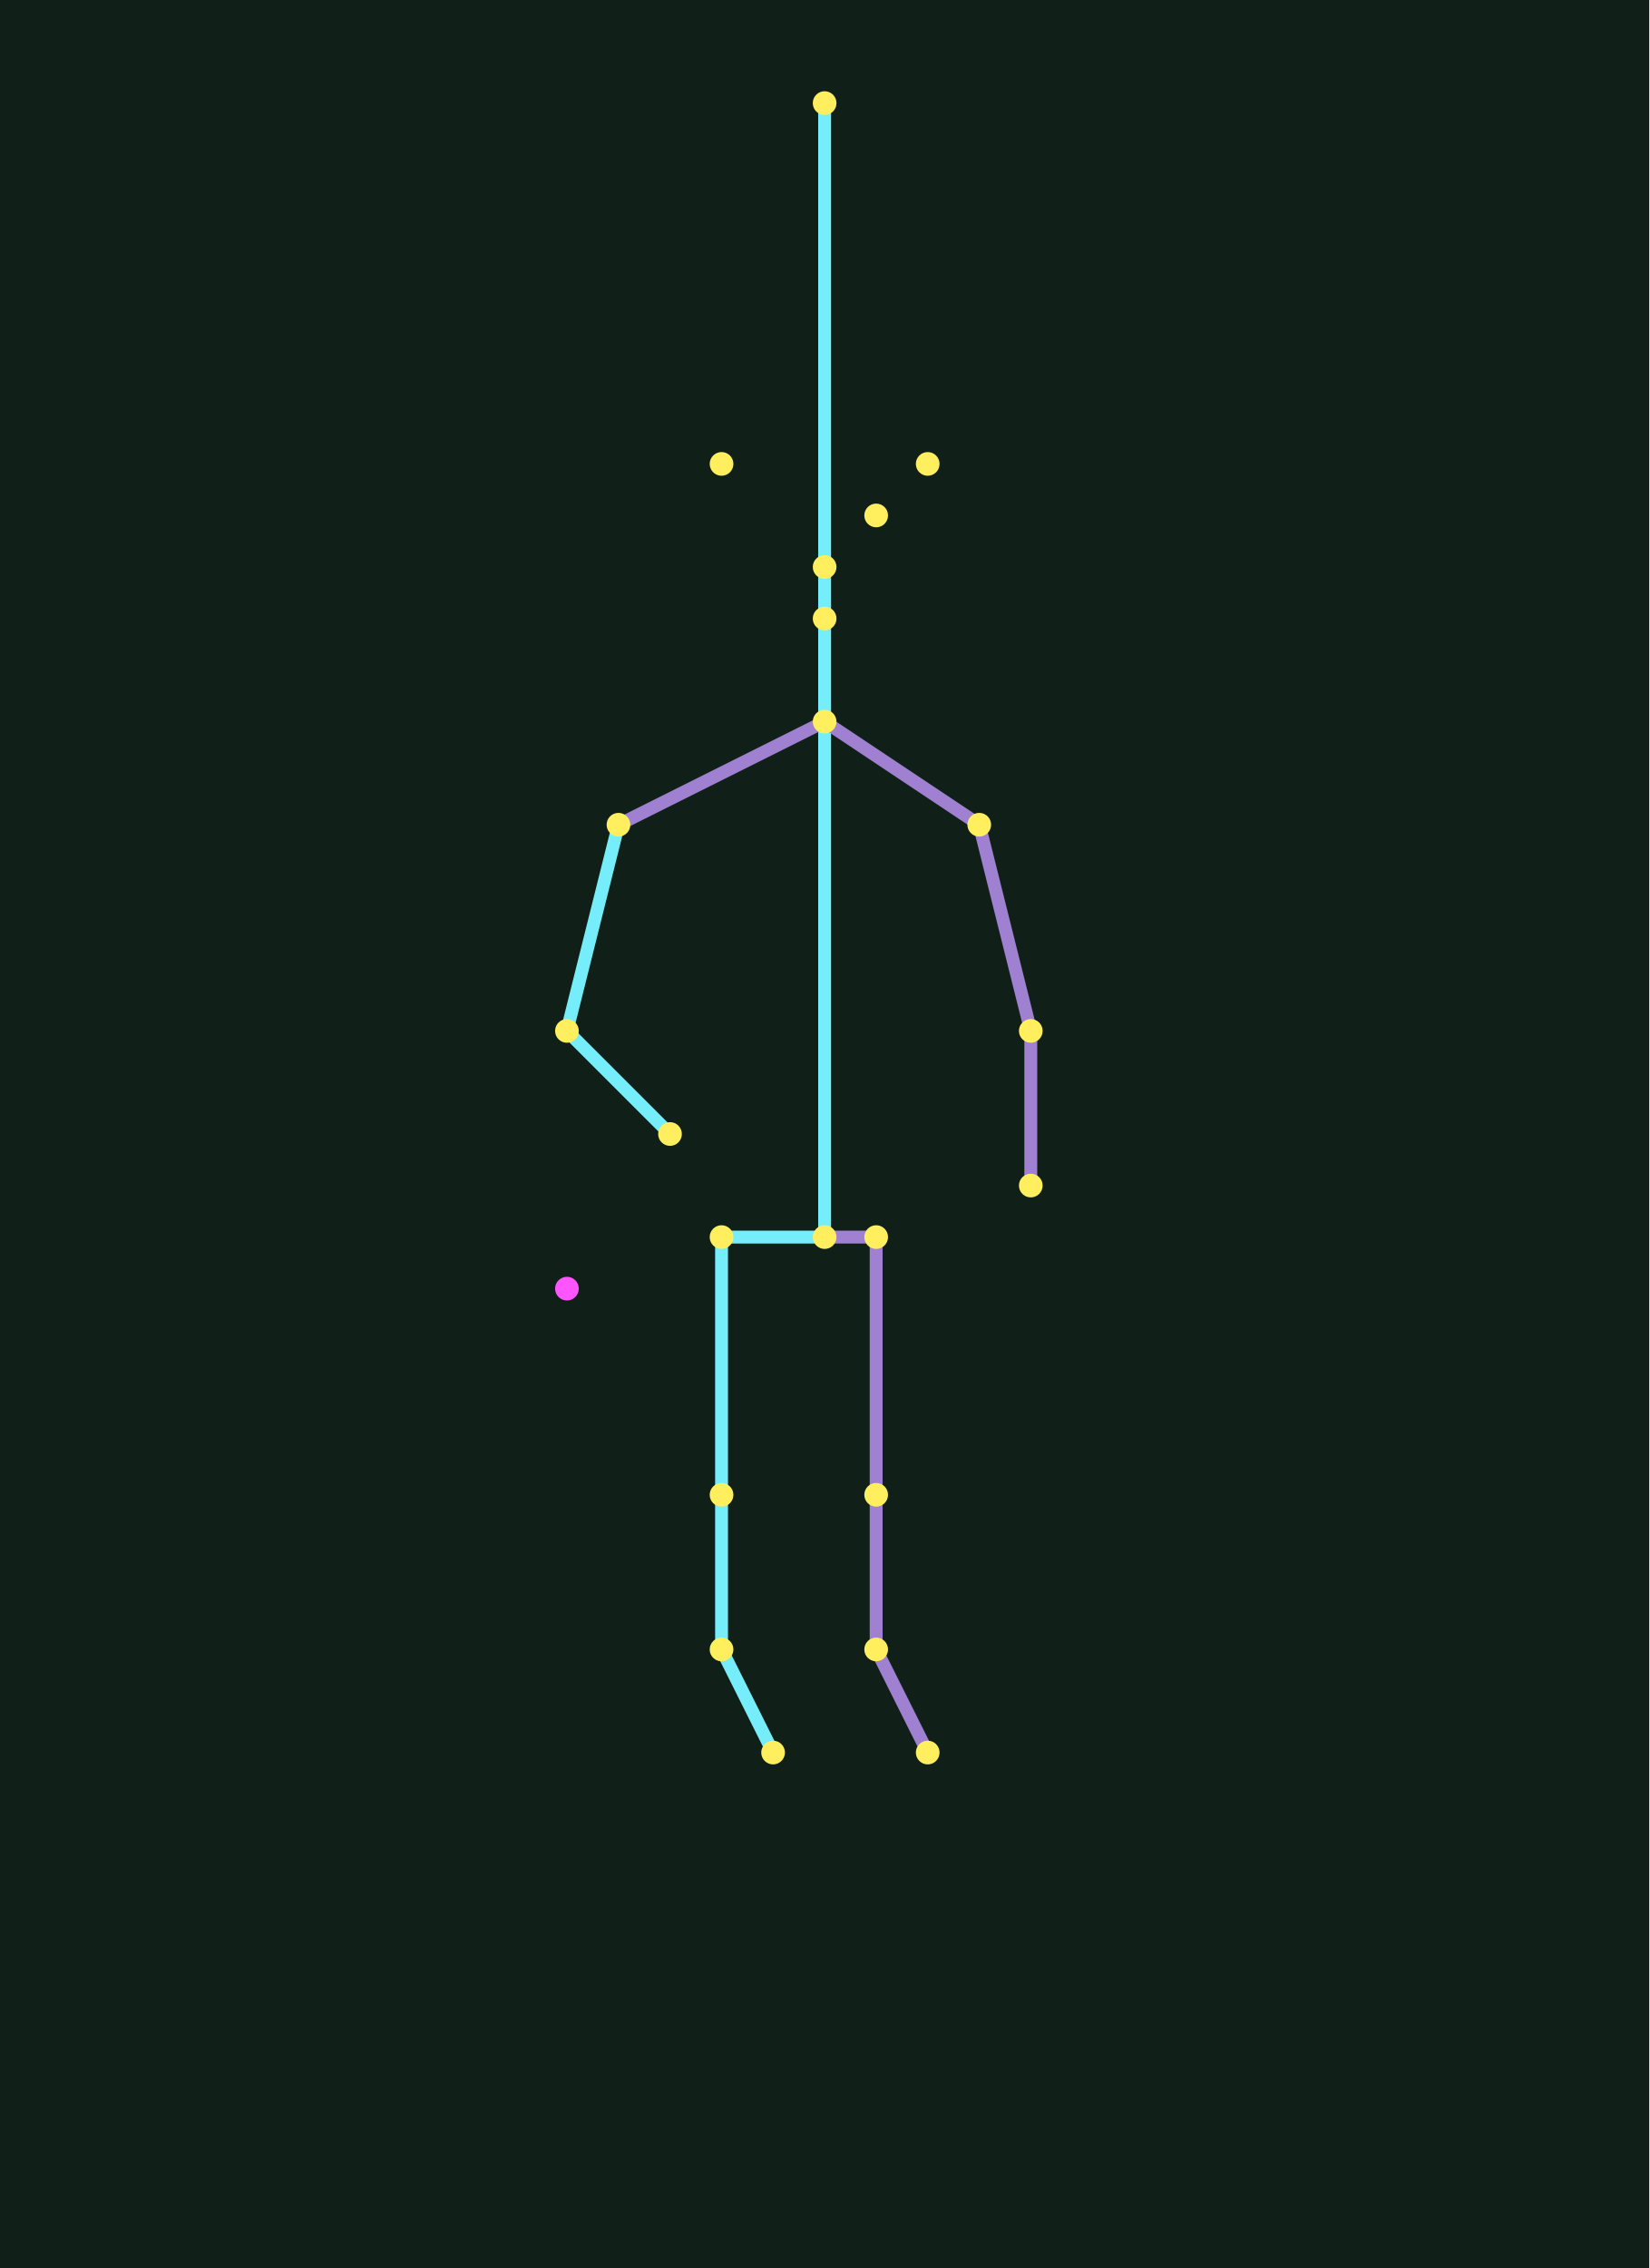
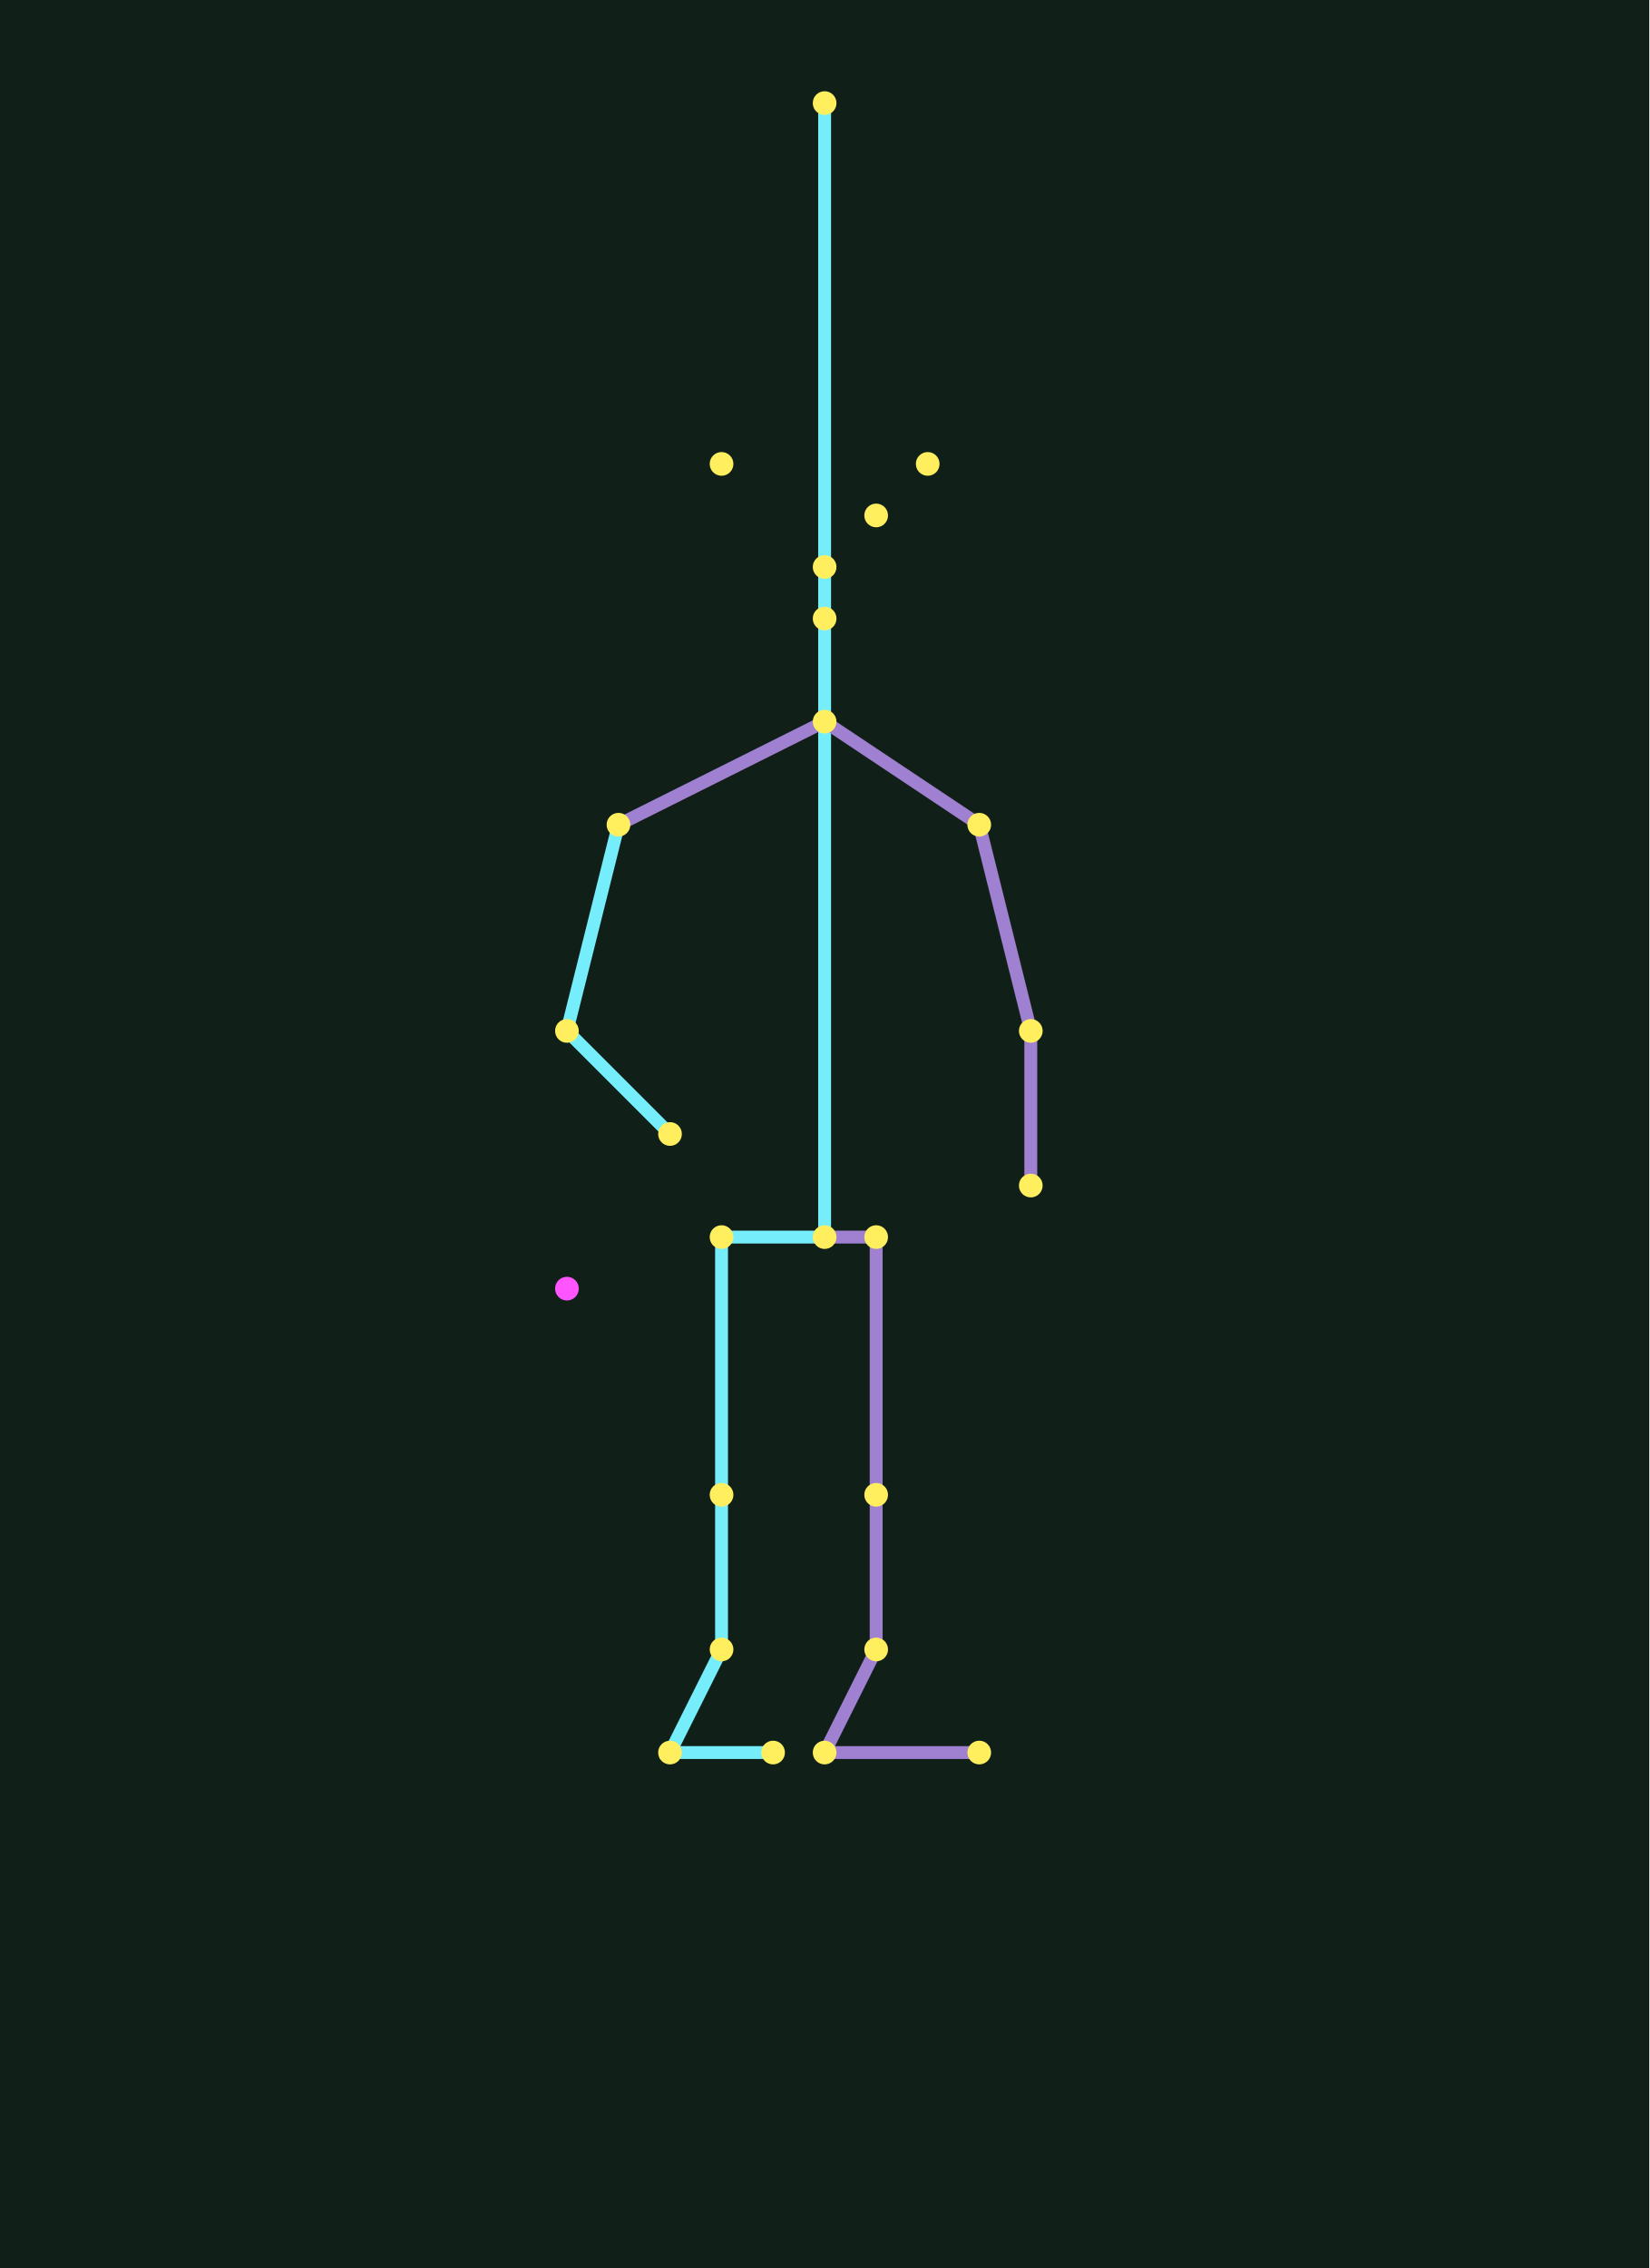
<svg xmlns="http://www.w3.org/2000/svg" width="320" height="440" viewBox="0 0 32 44">
  <rect width="100%" height="100%" fill="#102018" />
  <polyline points="16,24 16,14 16,11 16,2" fill="none" stroke="#75edfa" stroke-width=".25" />
  <polyline points="12,16 16,14 19,16" fill="none" stroke="#a080d0" stroke-width=".25" />
  <polyline points="12,16 11,20 13,22" fill="none" stroke="#75edfa" stroke-width=".25" />
  <polyline points="19,16 20,20 20,23" fill="none" stroke="#a080d0" stroke-width=".25" />
-   <polyline points="16,24 14,24 14,29 14,32 15,34" fill="none" stroke="#75edfa" stroke-width=".25" />
-   <polyline points="16,24 17,24 17,29 17,32 18,34" fill="none" stroke="#a080d0" stroke-width=".25" />
+   <polyline points="16,24 14,24 14,29 14,32 13,34 15,34" fill="none" stroke="#75edfa" stroke-width=".25" />
+   <polyline points="16,24 17,24 17,29 17,32 16,34 19,34" fill="none" stroke="#a080d0" stroke-width=".25" />
  <circle cx="16" cy="24" r=".23" fill="#ffef5f" />
  <circle cx="16" cy="14" r=".23" fill="#ffef5f" />
  <circle cx="16" cy="11" r=".23" fill="#ffef5f" />
  <circle cx="16" cy="2" r=".23" fill="#ffef5f" />
  <circle cx="12" cy="16" r=".23" fill="#ffef5f" />
  <circle cx="11" cy="20" r=".23" fill="#ffef5f" />
  <circle cx="13" cy="22" r=".23" fill="#ffef5f" />
  <circle cx="19" cy="16" r=".23" fill="#ffef5f" />
  <circle cx="20" cy="20" r=".23" fill="#ffef5f" />
  <circle cx="20" cy="23" r=".23" fill="#ffef5f" />
  <circle cx="14" cy="24" r=".23" fill="#ffef5f" />
  <circle cx="14" cy="29" r=".23" fill="#ffef5f" />
  <circle cx="14" cy="32" r=".23" fill="#ffef5f" />
  <circle cx="17" cy="24" r=".23" fill="#ffef5f" />
  <circle cx="17" cy="29" r=".23" fill="#ffef5f" />
  <circle cx="17" cy="32" r=".23" fill="#ffef5f" />
  <circle cx="15" cy="34" r=".23" fill="#ffef5f" />
-   <circle cx="18" cy="34" r=".23" fill="#ffef5f" />
+   <circle cx="19" cy="34" r=".23" fill="#ffef5f" />
  <circle cx="11" cy="25" r=".23" fill="#ff55ff" />
  <circle cx="18" cy="9" r=".23" fill="#ffef5f" />
  <circle cx="14" cy="9" r=".23" fill="#ffef5f" />
  <circle cx="17" cy="10" r=".23" fill="#ffef5f" />
  <circle cx="16" cy="12" r=".23" fill="#ffef5f" />
+   <circle cx="13" cy="34" r=".23" fill="#ffef5f" />
+   <circle cx="16" cy="34" r=".23" fill="#ffef5f" />
</svg>
